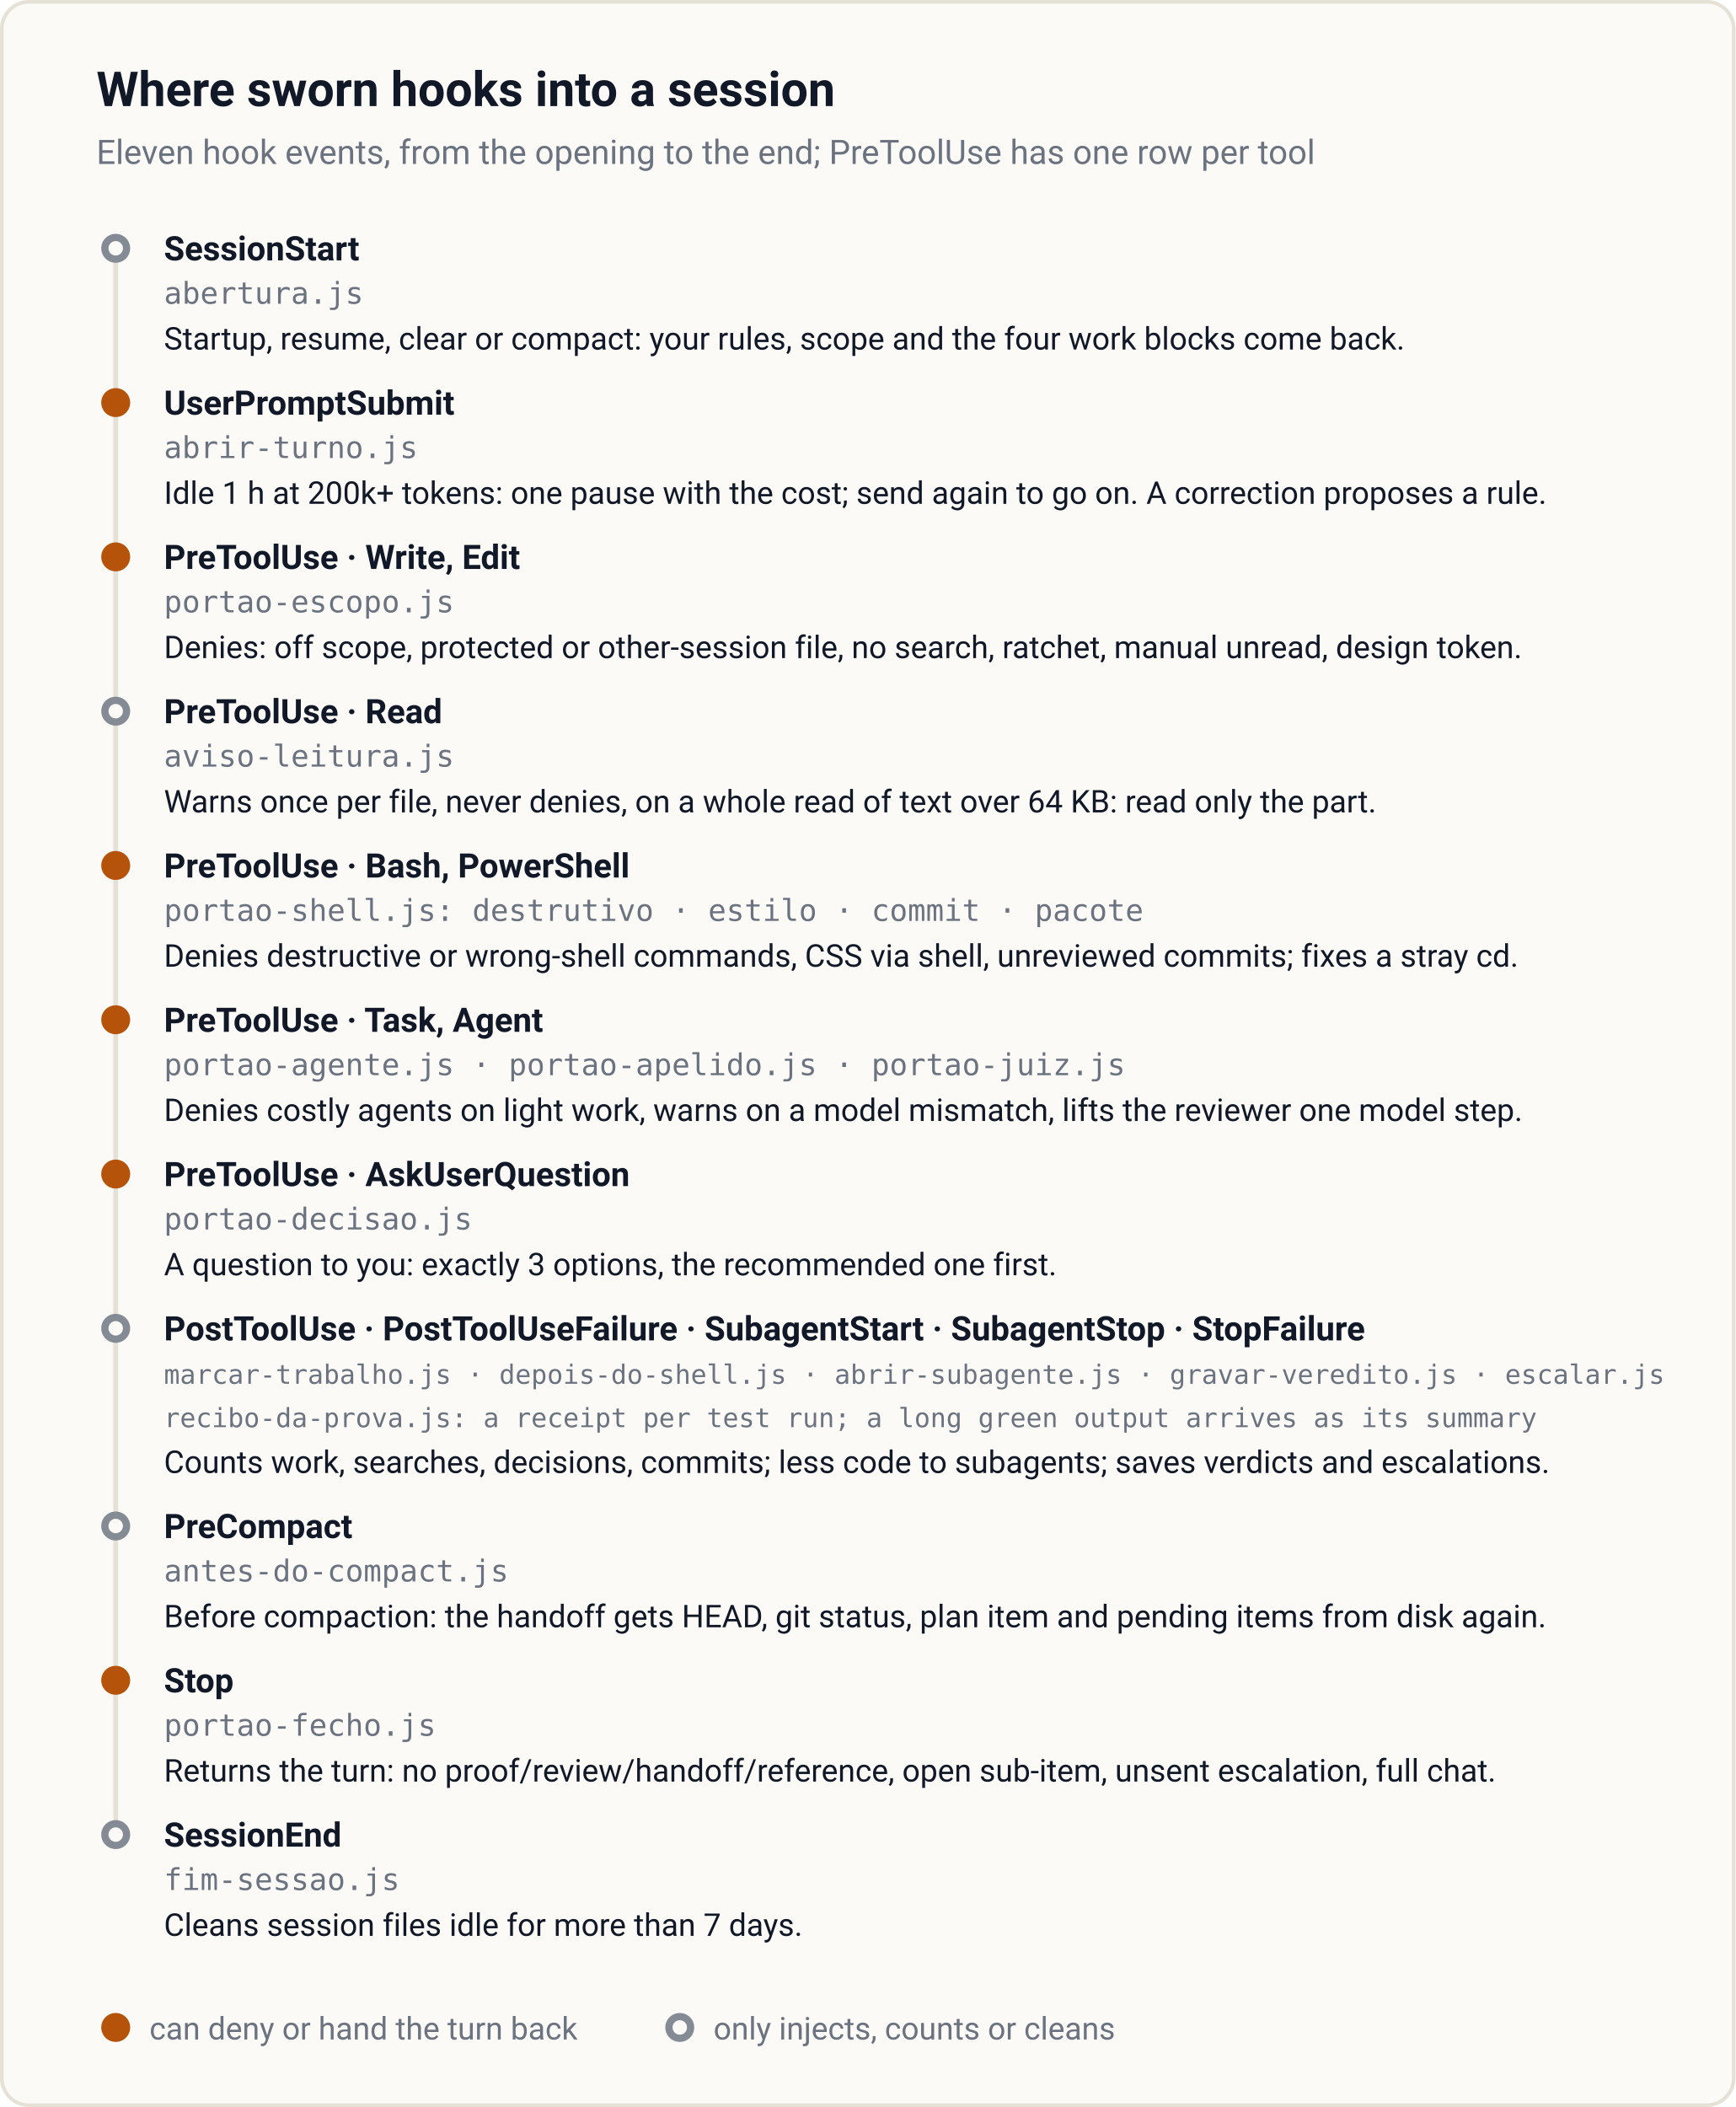
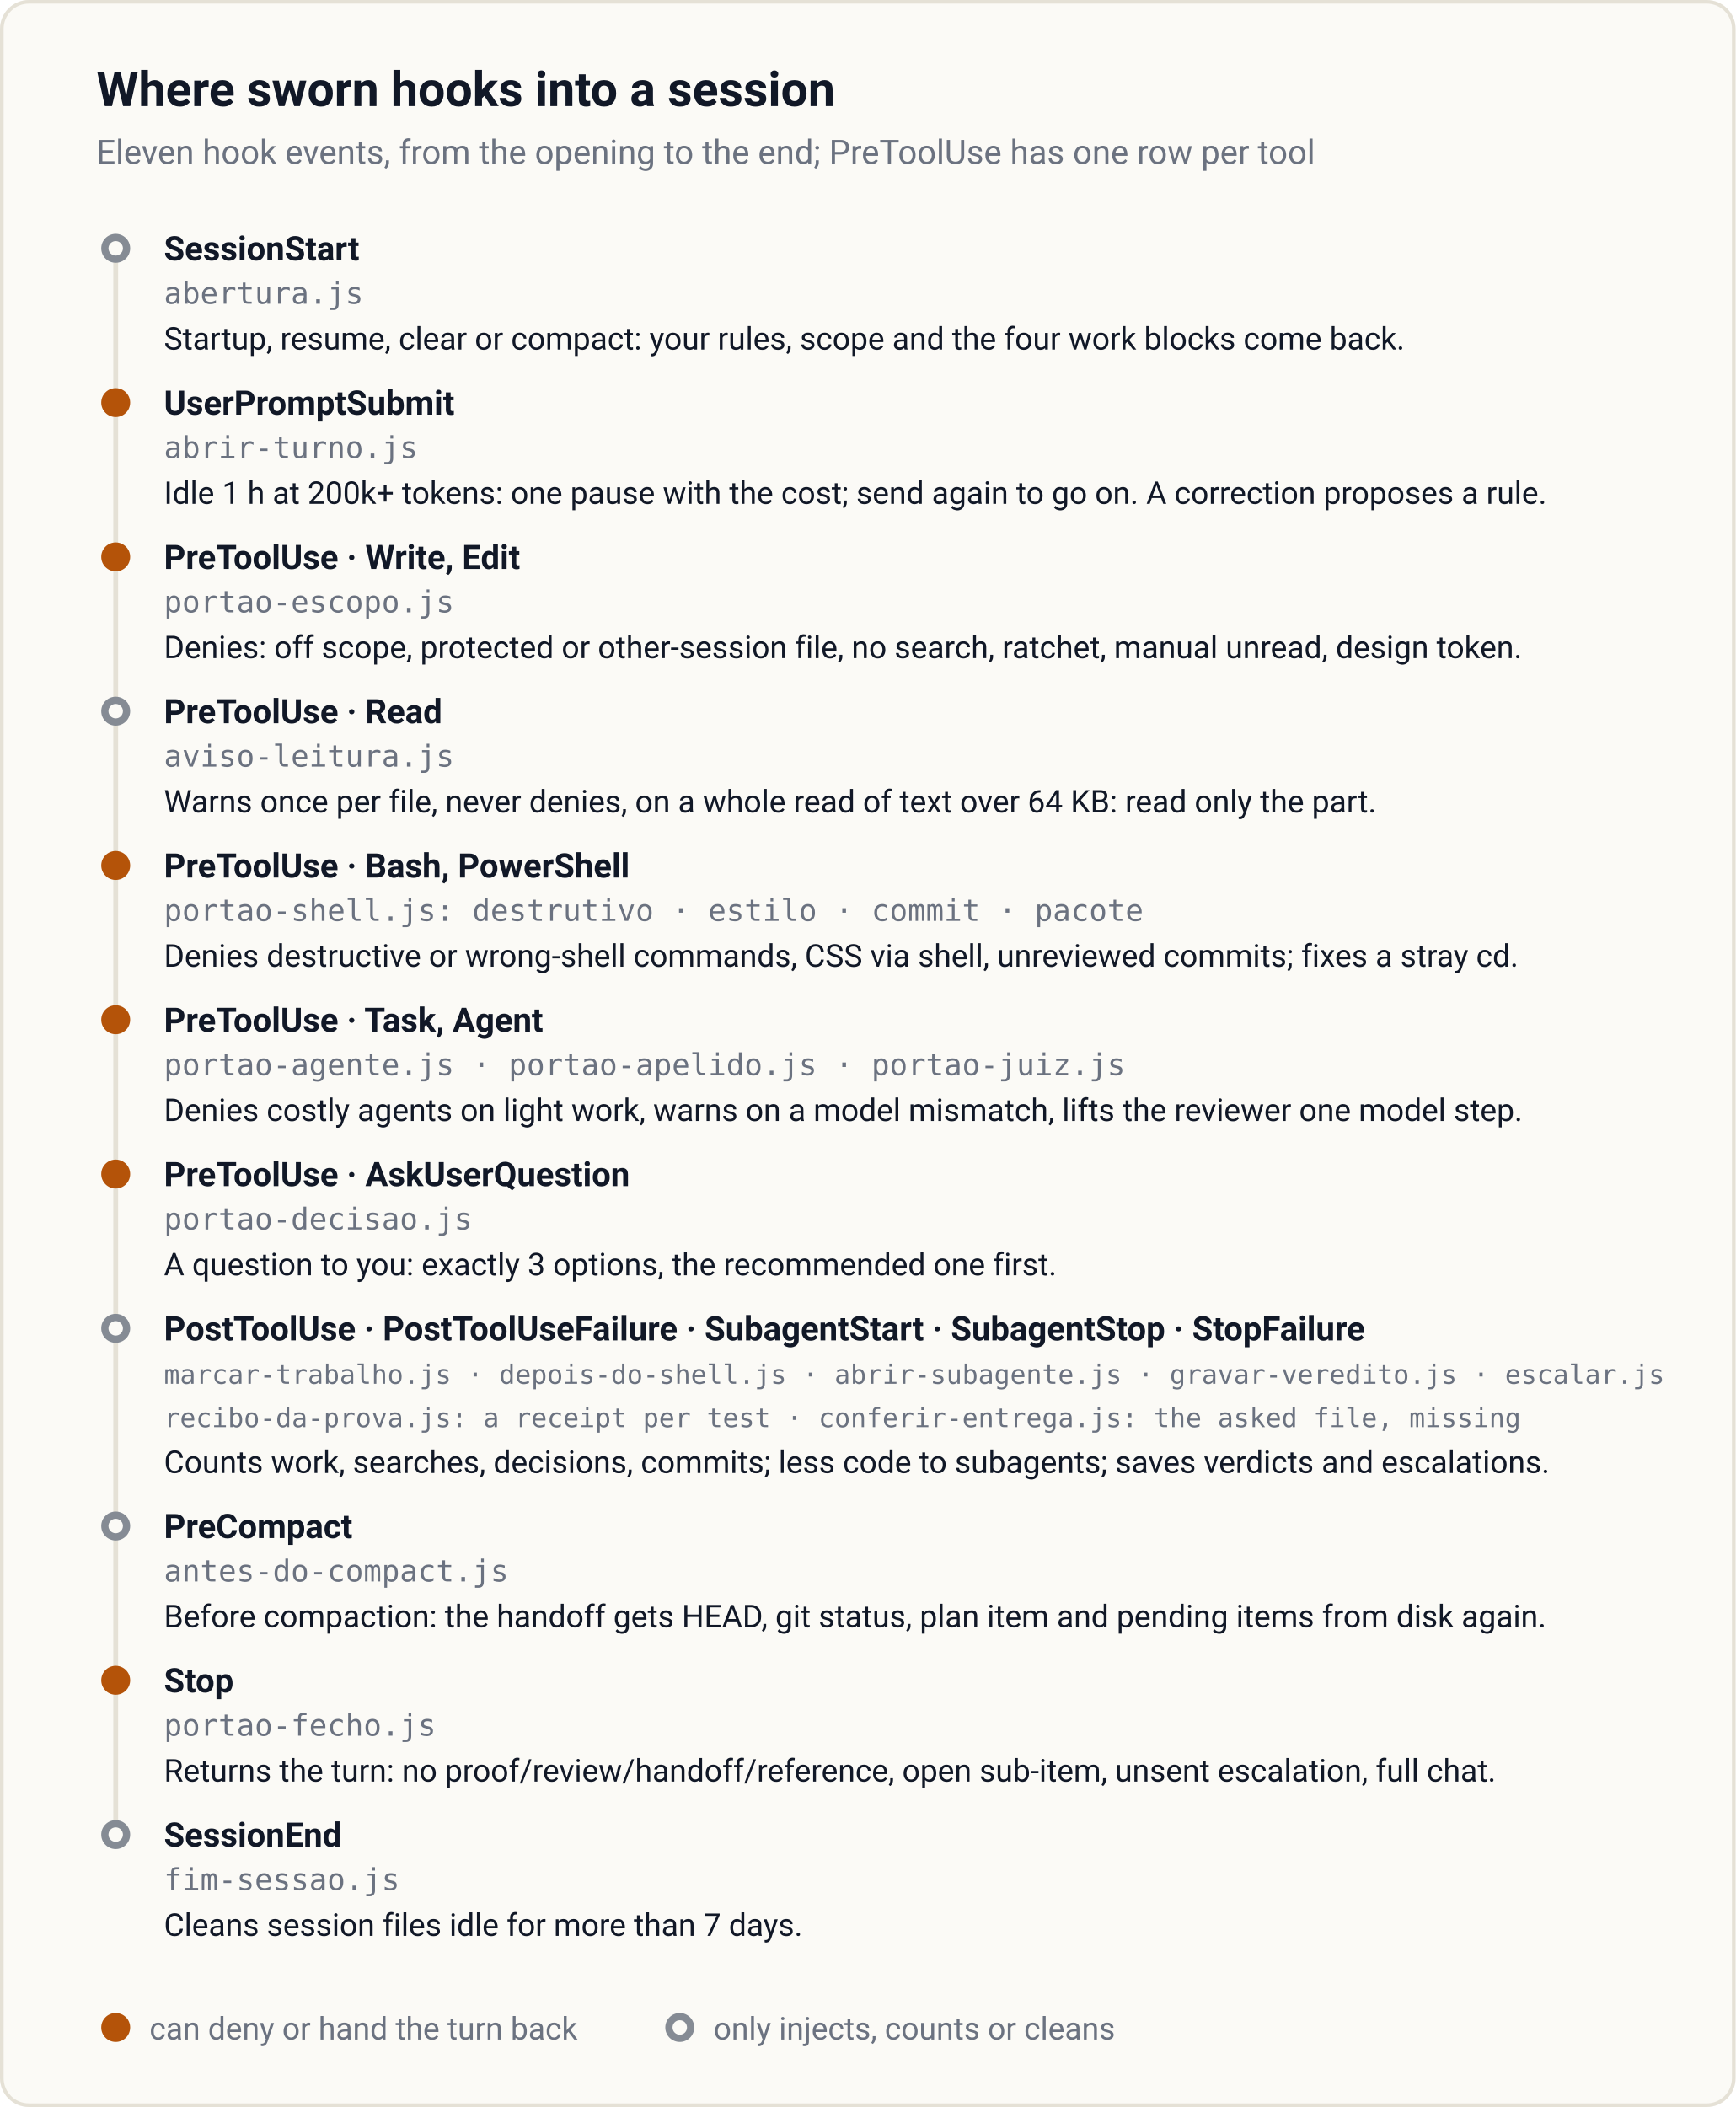
<svg xmlns="http://www.w3.org/2000/svg" width="720" height="874" viewBox="0 0 720 874" role="img" aria-labelledby="titulo desc">
  <style>
    .fundo { fill: #FBFAF6; }
    .borda { fill: none; stroke: #E5E1D6; }
    .linha { stroke: #E5E1D6; }
    .forte { fill: #111827; }
    .fraco { fill: #6B7280; }
    .sem { fill: #858B94; }
    .com { fill: #B45309; }
    @media (prefers-color-scheme: dark) {
      .fundo { fill: #0D1117; }
      .borda { stroke: #30363D; }
      .linha { stroke: #30363D; }
      .forte { fill: #E5E7EB; }
      .fraco { fill: #8B949E; }
      .sem { fill: #6B7280; }
      .com { fill: #F59E0B; }
    }
  </style>
  <rect class="fundo" width="720" height="874" rx="12" />
  <rect class="borda" x="0.75" y="0.75" width="718.5" height="872.5" rx="11.25" stroke-width="1.5" />
  <g font-family="'Segoe UI', system-ui, -apple-system, Roboto, 'Helvetica Neue', Arial, sans-serif">
    <text class="forte" x="40" y="44" font-size="20" font-weight="700">Where sworn hooks into a session</text>
    <text class="fraco" x="40" y="68" font-size="14">Eleven hook events, from the opening to the end; PreToolUse has one row per tool</text>
    <path class="linha" d="M48 103V761" stroke-width="2" />
    <circle class="sem" cx="48" cy="103" r="6" />
    <circle class="fundo" cx="48" cy="103" r="3" />
    <text class="forte" x="68" y="108" font-size="14" font-weight="600">SessionStart</text>
    <text class="fraco" x="68" y="126" font-size="12.5" font-family="ui-monospace, SFMono-Regular, Menlo, Consolas, monospace">abertura.js</text>
    <text class="forte" x="68" y="145" font-size="13">Startup, resume, clear or compact: your rules, scope and the four work blocks come back.</text>
    <circle class="com" cx="48" cy="167" r="6" />
    <text class="forte" x="68" y="172" font-size="14" font-weight="600">UserPromptSubmit</text>
    <text class="fraco" x="68" y="190" font-size="12.5" font-family="ui-monospace, SFMono-Regular, Menlo, Consolas, monospace">abrir-turno.js</text>
    <text class="forte" x="68" y="209" font-size="13">Idle 1 h at 200k+ tokens: one pause with the cost; send again to go on. A correction proposes a rule.</text>
    <circle class="com" cx="48" cy="231" r="6" />
    <text class="forte" x="68" y="236" font-size="14" font-weight="600">PreToolUse · Write, Edit</text>
    <text class="fraco" x="68" y="254" font-size="12.5" font-family="ui-monospace, SFMono-Regular, Menlo, Consolas, monospace">portao-escopo.js</text>
    <text class="forte" x="68" y="273" font-size="13">Denies: off scope, protected or other-session file, no search, ratchet, manual unread, design token.</text>
    <circle class="sem" cx="48" cy="295" r="6" />
    <circle class="fundo" cx="48" cy="295" r="3" />
    <text class="forte" x="68" y="300" font-size="14" font-weight="600">PreToolUse · Read</text>
    <text class="fraco" x="68" y="318" font-size="12.5" font-family="ui-monospace, SFMono-Regular, Menlo, Consolas, monospace">aviso-leitura.js</text>
    <text class="forte" x="68" y="337" font-size="13">Warns once per file, never denies, on a whole read of text over 64 KB: read only the part.</text>
    <circle class="com" cx="48" cy="359" r="6" />
    <text class="forte" x="68" y="364" font-size="14" font-weight="600">PreToolUse · Bash, PowerShell</text>
    <text class="fraco" x="68" y="382" font-size="12.5" font-family="ui-monospace, SFMono-Regular, Menlo, Consolas, monospace">portao-shell.js: destrutivo · estilo · commit · pacote</text>
    <text class="forte" x="68" y="401" font-size="13">Denies destructive or wrong-shell commands, CSS via shell, unreviewed commits; fixes a stray cd.</text>
    <circle class="com" cx="48" cy="423" r="6" />
    <text class="forte" x="68" y="428" font-size="14" font-weight="600">PreToolUse · Task, Agent</text>
    <text class="fraco" x="68" y="446" font-size="12.5" font-family="ui-monospace, SFMono-Regular, Menlo, Consolas, monospace">portao-agente.js · portao-apelido.js · portao-juiz.js</text>
    <text class="forte" x="68" y="465" font-size="13">Denies costly agents on light work, warns on a model mismatch, lifts the reviewer one model step.</text>
    <circle class="com" cx="48" cy="487" r="6" />
    <text class="forte" x="68" y="492" font-size="14" font-weight="600">PreToolUse · AskUserQuestion</text>
    <text class="fraco" x="68" y="510" font-size="12.5" font-family="ui-monospace, SFMono-Regular, Menlo, Consolas, monospace">portao-decisao.js</text>
    <text class="forte" x="68" y="529" font-size="13">A question to you: exactly 3 options, the recommended one first.</text>
    <circle class="sem" cx="48" cy="551" r="6" />
    <circle class="fundo" cx="48" cy="551" r="3" />
    <text class="forte" x="68" y="556" font-size="14" font-weight="600">PostToolUse · PostToolUseFailure · SubagentStart · SubagentStop · StopFailure</text>
    <text class="fraco" x="68" y="574" font-size="11" font-family="ui-monospace, SFMono-Regular, Menlo, Consolas, monospace">marcar-trabalho.js · depois-do-shell.js · abrir-subagente.js · gravar-veredito.js · escalar.js</text>
-     <text class="fraco" x="68" y="592" font-size="11" font-family="ui-monospace, SFMono-Regular, Menlo, Consolas, monospace">recibo-da-prova.js: a receipt per test run; a long green output arrives as its summary</text>
+     <text class="fraco" x="68" y="592" font-size="11" font-family="ui-monospace, SFMono-Regular, Menlo, Consolas, monospace">recibo-da-prova.js: a receipt per test · conferir-entrega.js: the asked file, missing</text>
    <text class="forte" x="68" y="611" font-size="13">Counts work, searches, decisions, commits; less code to subagents; saves verdicts and escalations.</text>
    <circle class="sem" cx="48" cy="633" r="6" />
    <circle class="fundo" cx="48" cy="633" r="3" />
    <text class="forte" x="68" y="638" font-size="14" font-weight="600">PreCompact</text>
    <text class="fraco" x="68" y="656" font-size="12.5" font-family="ui-monospace, SFMono-Regular, Menlo, Consolas, monospace">antes-do-compact.js</text>
    <text class="forte" x="68" y="675" font-size="13">Before compaction: the handoff gets HEAD, git status, plan item and pending items from disk again.</text>
    <circle class="com" cx="48" cy="697" r="6" />
    <text class="forte" x="68" y="702" font-size="14" font-weight="600">Stop</text>
    <text class="fraco" x="68" y="720" font-size="12.5" font-family="ui-monospace, SFMono-Regular, Menlo, Consolas, monospace">portao-fecho.js</text>
    <text class="forte" x="68" y="739" font-size="13">Returns the turn: no proof/review/handoff/reference, open sub-item, unsent escalation, full chat.</text>
    <circle class="sem" cx="48" cy="761" r="6" />
    <circle class="fundo" cx="48" cy="761" r="3" />
    <text class="forte" x="68" y="766" font-size="14" font-weight="600">SessionEnd</text>
    <text class="fraco" x="68" y="784" font-size="12.5" font-family="ui-monospace, SFMono-Regular, Menlo, Consolas, monospace">fim-sessao.js</text>
    <text class="forte" x="68" y="803" font-size="13">Cleans session files idle for more than 7 days.</text>
    <circle class="com" cx="48" cy="841" r="6" />
    <text class="fraco" x="62" y="846" font-size="13">can deny or hand the turn back</text>
    <circle class="sem" cx="282" cy="841" r="6" />
    <circle class="fundo" cx="282" cy="841" r="3" />
    <text class="fraco" x="296" y="846" font-size="13">only injects, counts or cleans</text>
  </g>
</svg>
